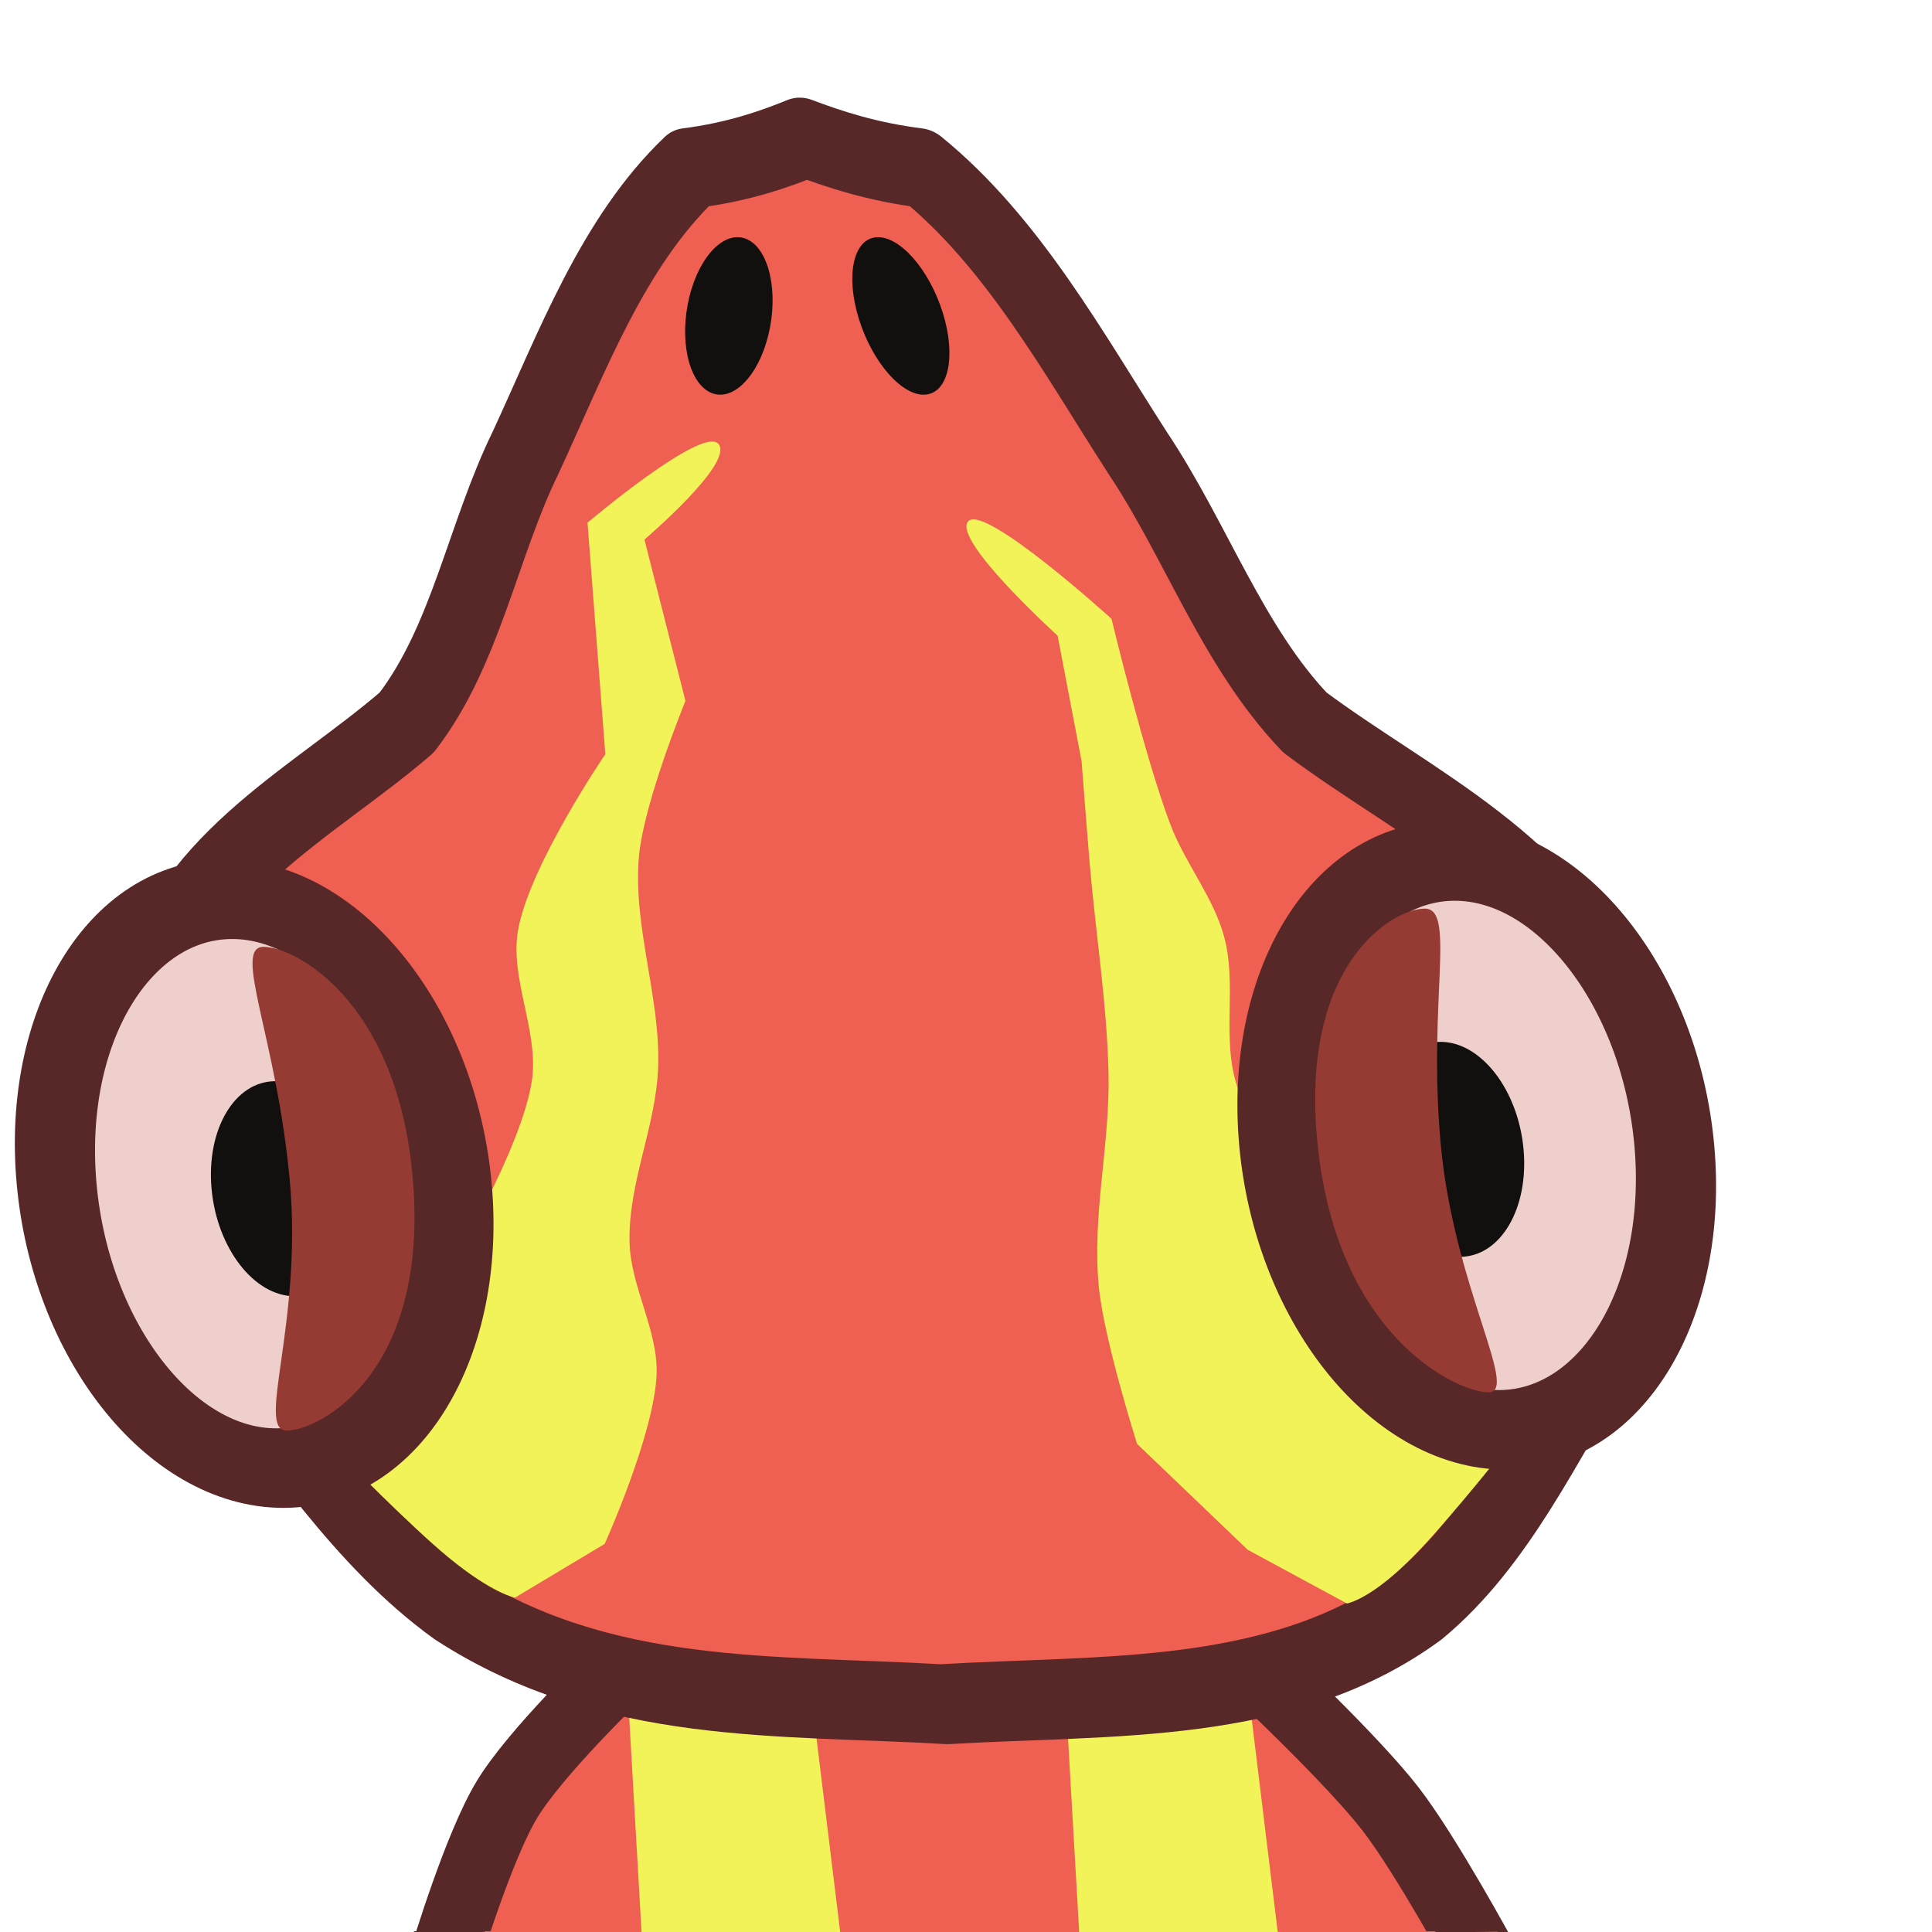
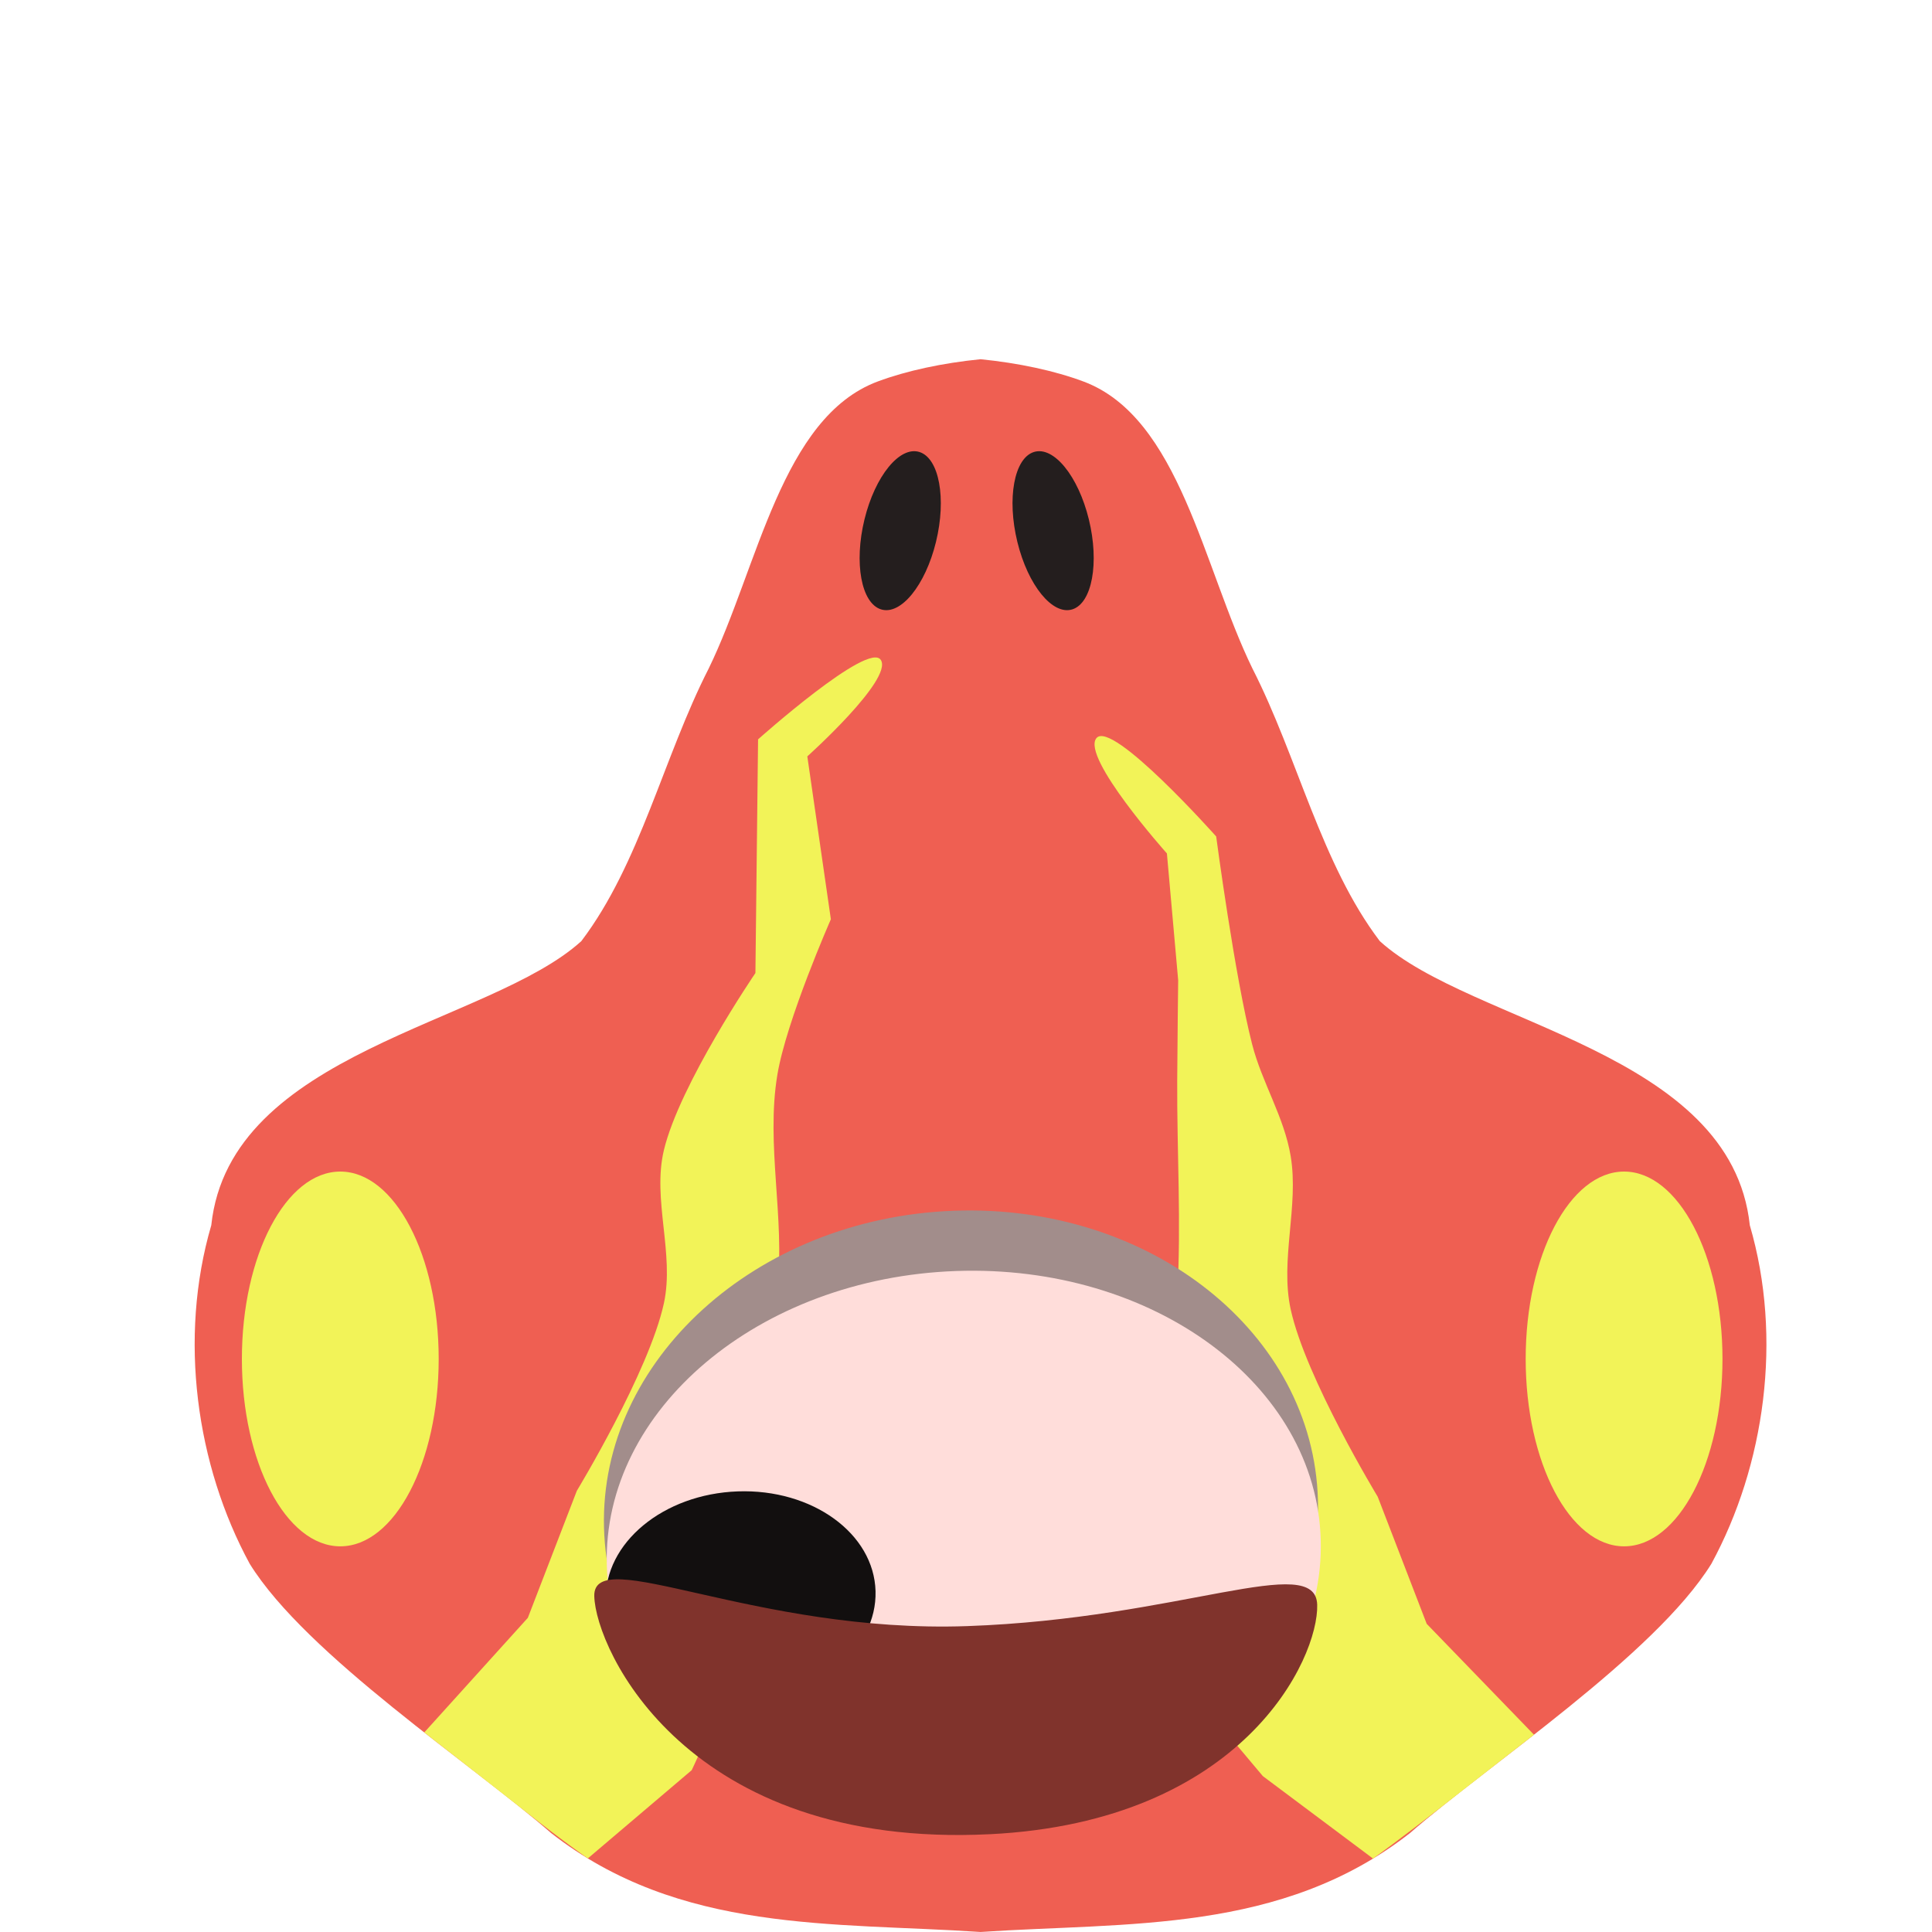
- <svg xmlns="http://www.w3.org/2000/svg" width="80" height="80" version="1.1" id="svg6" xml:space="preserve">
+ <svg xmlns="http://www.w3.org/2000/svg" width="90" height="90" version="1.1" id="svg6" xml:space="preserve">
  <defs id="defs6" />
-   <path d="m 24.439,43.02 h -9.58 c 0.643,3.758 1.254,7.516 1.674,11.281 0.601,5.383 8.968,15.056 8.968,15.056 l -6.898,10.61 h 9.156 z" style="fill:#ef5f52;stroke:#212532;stroke-width:0" id="path12" />
-   <path d="M 42.56,43.02 H 30.269 l 3.321,36.947 h 12.291 z" style="fill:#ef5f52;stroke:#212532;stroke-width:0" id="path10" />
-   <path d="M 59.269,43.02 H 48.39 l 3.321,36.947 h 9.189 L 52.3,69.397 c 0,0 8.05,-13.578 7.733,-18.93 -0.16,-2.696 -0.433,-5.035 -0.763,-7.447 z" style="fill:#ef5f52;stroke:#212532;stroke-width:0" id="path8" />
-   <path d="M 48.39,43.02 H 42.56 L 44.684,79.967 52.908,80 Z" style="fill:#f2f358;stroke:#5b5728;stroke-width:0;stroke-linecap:round;stroke-linejoin:round" id="path9" />
-   <path d="m 30.269,43.02 h -5.83 l 2.124,36.947 h 8.224 z" style="fill:#f2f358;stroke:#5b5728;stroke-width:0;stroke-linecap:round;stroke-linejoin:round" id="path11" />
-   <path style="fill:#ef5f52;fill-opacity:1;stroke:#582727;stroke-width:3.3;stroke-linecap:round;stroke-linejoin:round;stroke-dasharray:none;stroke-opacity:1" d="m 37.377,9.316 c -1.377,0.492 -3.033,1.005 -5.229,1.26 -3.831,3.076 -6.1,7.616 -8.605,11.75 -2.307,3.636 -3.494,7.991 -6.482,11.16 -4.665,3.414 -10.865,5.964 -12.824,11.914 -1.681,4.621 -0.767,9.826 1.955,13.857 2.881,3.742 5.404,7.978 9.326,10.74 6.552,4.126 14.379,3.648 21.859,4.053 7.48,-0.405 15.309,0.073 21.861,-4.053 3.922,-2.762 6.443,-6.998 9.324,-10.74 2.722,-4.031 3.636,-9.236 1.955,-13.857 -1.959,-5.95 -8.157,-8.5 -12.822,-11.914 -2.988,-3.169 -4.175,-7.524 -6.482,-11.16 -2.505,-4.134 -4.775,-8.674 -8.605,-11.75 -2.195,-0.254 -3.853,-0.768 -5.23,-1.26 z" id="path1" transform="matrix(0.9153344,0,0.09008526,1.002119,-1.793014,-3.638596)" />
-   <path style="fill:#f2f358;fill-opacity:1;stroke:#582727;stroke-width:0;stroke-linecap:round;stroke-linejoin:round;stroke-dasharray:none;stroke-opacity:1" d="m 46.026,25.625 c 0,0 -5.297,-4.815 -5.942,-4.031 -0.644,0.784 3.71,4.729 3.71,4.729 l 0.993,5.201 c 0,0 0.209,2.751 0.325,4.126 0.247,2.926 0.722,5.858 0.789,8.777 0.068,2.979 -0.695,5.891 -0.399,8.876 0.217,2.186 1.58,6.483 1.58,6.483 l 4.583,4.388 4.11,2.223 c 0,0 0.87,-0.137 2.443,-1.649 1.369,-1.316 3.743,-4.295 3.743,-4.295 l -3.224,-2.527 -2.751,-5.214 c 0,0 -3.796,-4.875 -4.745,-7.687 -0.686,-2.033 0.009,-4.225 -0.565,-6.283 -0.45,-1.614 -1.607,-3.011 -2.208,-4.588 -1.061,-2.782 -2.443,-8.53 -2.443,-8.53 z" id="path6-7" />
-   <ellipse style="fill:#efcfcc;fill-opacity:1;stroke:#582727;stroke-width:3.307;stroke-linecap:round;stroke-linejoin:round;stroke-dasharray:none;stroke-opacity:1" id="path2-7" cx="-56.885" cy="47.621" rx="8.181" ry="11.825" transform="matrix(-1,0,0.0895337,0.9959838,0,0)" />
-   <ellipse style="fill:#120f0f;fill-opacity:1;stroke:#582727;stroke-width:0;stroke-linecap:round;stroke-linejoin:round;stroke-dasharray:none;stroke-opacity:1" id="path4-0" cx="55.771" cy="47.784" rx="3.038" ry="4.469" transform="matrix(1,0,0.0895337,0.9959838,0,0)" />
-   <path id="path3-2" style="fill:#953b33;stroke:#582727;stroke-width:0;stroke-linecap:round;stroke-linejoin:round" d="m 54.514,46.882 c 0.654,8.398 5.812,10.772 7.118,10.772 1.307,0 -1.448,-4.414 -1.979,-10.319 -0.531,-5.905 0.651,-9.711 -0.656,-9.711 -1.307,-10e-7 -5.033,2.206 -4.484,9.259 z" />
-   <ellipse style="fill:#120f0f;fill-opacity:1;stroke:#582727;stroke-width:0;stroke-linecap:round;stroke-linejoin:round;stroke-dasharray:none;stroke-opacity:1" id="path5" cx="32.176" cy="4.753" rx="1.768" ry="3.284" transform="matrix(0.9652308,0.2613991,-0.1844574,0.9828405,0,0)" />
-   <ellipse style="fill:#120f0f;fill-opacity:1;stroke:#582727;stroke-width:0;stroke-linecap:round;stroke-linejoin:round;stroke-dasharray:none;stroke-opacity:1" id="path5-6" cx="-30.587" cy="22.86" rx="1.688" ry="3.439" transform="matrix(-0.9617873,0.2737977,0.344917,0.9386332,0,0)" />
-   <path style="fill:#f2f358;fill-opacity:1;stroke:#582727;stroke-width:0;stroke-linecap:round;stroke-linejoin:round;stroke-dasharray:none;stroke-opacity:1" d="m 24.328,21.643 c 0,0 4.787,-4.054 5.428,-3.255 0.64,0.799 -3.071,3.953 -3.071,3.953 l 1.698,6.682 c 0,0 -1.698,4.138 -1.92,6.383 -0.283,2.875 0.89,5.874 0.789,8.777 -0.086,2.475 -1.239,4.766 -1.184,7.254 0.041,1.839 1.198,3.668 1.119,5.495 -0.108,2.488 -2.149,6.998 -2.149,6.998 l -3.711,2.223 c 0,0 -0.894,-0.137 -2.739,-1.649 -1.606,-1.316 -4.515,-4.295 -4.515,-4.295 l 2.77,-2.527 1.814,-5.214 c 0,0 2.92,-4.875 3.363,-7.687 0.32,-2.033 -0.932,-4.262 -0.565,-6.283 0.493,-2.71 3.61,-7.268 3.61,-7.268 z" id="path6" />
-   <ellipse style="fill:#efcfcc;fill-opacity:1;stroke:#582727;stroke-width:3.307;stroke-linecap:round;stroke-linejoin:round;stroke-dasharray:none;stroke-opacity:1" id="path2" cx="6.119" cy="49.211" rx="8.181" ry="11.825" transform="matrix(1,0,0.0895337,0.9959838,0,0)" />
-   <ellipse style="fill:#120f0f;fill-opacity:1;stroke:#582727;stroke-width:0;stroke-linecap:round;stroke-linejoin:round;stroke-dasharray:none;stroke-opacity:1" id="path4" cx="7.373" cy="49.42" rx="3.038" ry="4.469" transform="matrix(1,0,0.0895337,0.9959838,0,0)" />
-   <path id="path3" style="fill:#953b33;stroke:#582727;stroke-width:0;stroke-linecap:round;stroke-linejoin:round" d="m 17.061,48.465 c 0.856,8.398 -3.875,10.772 -5.182,10.772 -1.307,0 0.654,-4.414 0.123,-10.319 -0.531,-5.905 -2.397,-9.711 -1.09,-9.711 1.307,-1e-6 5.43,2.206 6.149,9.259 z" />
-   <path d="m 18.453,80.99 c 0,0 1.351,-4.519 2.546,-6.489 1.187,-1.955 4.503,-5.144 4.503,-5.144 m 35.895,11.774 c 0,0 -2.319,-4.284 -3.81,-6.216 C 56.033,72.903 52.3,69.397 52.3,69.397" style="fill:#66c487;fill-opacity:0;stroke:#582727;stroke-width:2.93;stroke-linecap:butt;stroke-dasharray:none;stroke-opacity:1" id="path17-2-8" />
-   <path d="m 17.238,159.967 h 44.768 c -0.113,-7.416 3.035,-45.78 0,-80 H 17.238 c -1.281,19.445 0.888,69.192 0,80 z" style="fill:#ef5f52;fill-opacity:1;stroke:#212532;stroke-width:0" id="path17-6-7" />
-   <rect style="fill:#f2f358;fill-opacity:1;stroke:#5b5728;stroke-width:0;stroke-linecap:round;stroke-linejoin:round;stroke-dasharray:none;stroke-opacity:1" id="rect6-8-5-8" width="80" height="8.224" x="79.967" y="-52.908" transform="rotate(90)" />
-   <path d="m 18.604,79.967 4.8e-4,3.361 -0.363,5.287 c 0,0 -1.067,10.816 -1.093,16.242 -0.048,9.831 1.479,19.615 1.693,29.444 0.117,5.383 -0.225,16.15 -0.225,16.15 l -0.011,9.537 m 42.296,-0.021 0.299,-13.506 c 0,0 1.321,-10.643 1.485,-15.996 0.204,-6.7 -0.482,-11.192 -0.635,-20.1 -0.036,-2.124 0.857,-11.739 0.561,-17.602 -0.124,-2.45 -0.962,-6.353 -1.402,-9.181 -0.332,-2.133 -0.308,-3.616 -0.308,-3.616" style="fill:#66c487;fill-opacity:0;stroke:#582727;stroke-width:2.93;stroke-linecap:butt;stroke-dasharray:none;stroke-opacity:1" id="path17-2-8-5" />
-   <rect style="fill:#f2f358;fill-opacity:1;stroke:#5b5728;stroke-width:0;stroke-linecap:round;stroke-linejoin:round;stroke-dasharray:none;stroke-opacity:1" id="rect6-8-5" width="80" height="8.224" x="79.967" y="-34.788" transform="rotate(90)" />
+   <path style="fill:#ef5f52;fill-opacity:1;stroke:#582727;stroke-width:0;stroke-linecap:round;stroke-linejoin:round;stroke-dasharray:none;stroke-opacity:1" d="m 37.377,9.666 c -1.933,0.156 -3.756,0.469 -5.229,0.91 -4.902,1.468 -6.1,7.616 -8.605,11.75 -2.307,3.636 -3.494,7.991 -6.482,11.16 -4.665,3.414 -17.893,4.513 -18.834,11.633 -1.681,4.621 -0.767,9.826 1.955,13.857 2.881,3.742 11.414,8.26 15.336,11.021 6.552,4.126 14.379,3.648 21.859,4.053 7.48,-0.405 15.309,0.073 21.861,-4.053 3.922,-2.762 12.453,-7.279 15.334,-11.021 2.722,-4.031 3.636,-9.236 1.955,-13.857 C 75.586,37.999 62.36,36.901 57.695,33.486 54.707,30.317 53.52,25.962 51.213,22.326 48.707,18.192 47.51,12.044 42.607,10.576 41.135,10.135 39.31,9.822 37.377,9.666 Z" id="path1" transform="matrix(0.9153344,0,0,1.137942,11.46516,5.734509)" />
+   <path style="fill:#f2f358;fill-opacity:1;stroke:#582727;stroke-width:0;stroke-linecap:round;stroke-linejoin:round;stroke-dasharray:none;stroke-opacity:1" d="m 56.653,38.964 c 0,0 -4.865,-5.468 -5.579,-4.577 -0.715,0.891 3.285,5.37 3.285,5.37 l 0.525,5.906 c 0,0 -0.038,3.124 -0.045,4.686 -0.016,3.322 0.196,6.652 0,9.966 -0.2,3.383 -1.225,6.689 -1.197,10.079 0.02,2.483 0.997,7.361 0.997,7.361 l 4.189,4.983 5.134,3.842 c 0,0 1.339,-0.962 3.218,-2.433 2.182,-1.708 4.279,-3.337 4.279,-3.337 L 66.461,75.644 64.179,69.723 c 0,0 -3.358,-5.536 -4.054,-8.729 -0.503,-2.309 0.388,-4.798 0,-7.135 -0.304,-1.832 -1.336,-3.419 -1.795,-5.21 -0.811,-3.159 -1.676,-9.686 -1.676,-9.686 z" id="path6-7" />
+   <ellipse style="fill:#241e1e;fill-opacity:1;stroke:#582727;stroke-width:0;stroke-linecap:round;stroke-linejoin:round;stroke-dasharray:none;stroke-opacity:1" id="path5" cx="46.707" cy="10.995" rx="1.746" ry="3.773" transform="matrix(0.9537458,0.3006144,-0.2374509,0.9713996,0,0)" />
+   <ellipse style="fill:#241e1e;fill-opacity:1;stroke:#582727;stroke-width:0;stroke-linecap:round;stroke-linejoin:round;stroke-dasharray:none;stroke-opacity:1" id="path5-6" cx="-41.875" cy="38.408" rx="1.746" ry="3.773" transform="matrix(-0.9537458,0.3006144,0.2374509,0.9713996,0,0)" />
+   <path style="fill:#f2f358;fill-opacity:1;stroke:#582727;stroke-width:0;stroke-linecap:round;stroke-linejoin:round;stroke-dasharray:none;stroke-opacity:1" d="m 35.314,34.442 c 0,0 5.152,-4.603 5.72,-3.696 0.569,0.907 -3.426,4.489 -3.426,4.489 l 1.097,7.588 c 0,0 -2.071,4.699 -2.493,7.248 -0.542,3.265 0.362,6.67 0,9.966 -0.308,2.811 -1.668,5.412 -1.836,8.238 -0.124,2.089 0.868,4.165 0.625,6.24 -0.331,2.825 -2.778,7.946 -2.778,7.946 l -4.84,4.112 c 0,0 -1.049,-0.721 -2.924,-2.199 -1.954,-1.54 -4.696,-3.669 -4.696,-3.669 l 4.826,-5.34 2.283,-5.92 c 0,0 3.358,-5.536 4.054,-8.729 0.503,-2.309 -0.549,-4.84 0,-7.135 0.736,-3.078 4.264,-8.253 4.264,-8.253 z" id="path6" />
+   <ellipse style="fill:#a28d8b;fill-opacity:1;stroke:#582727;stroke-width:0;stroke-linecap:round;stroke-linejoin:round;stroke-dasharray:none;stroke-opacity:1" id="path2-3" cx="72.184" cy="-42.957" rx="14.127" ry="16.641" transform="matrix(0.02548744,0.9996751,-0.9992745,0.03808498,0,0)" />
+   <ellipse style="fill:#ffddda;fill-opacity:1;stroke:#582727;stroke-width:0;stroke-linecap:round;stroke-linejoin:round;stroke-dasharray:none;stroke-opacity:1" id="path2" cx="73.87" cy="-42.896" rx="13.121" ry="16.639" transform="matrix(0.02744125,0.9996234,-0.9993741,0.03537503,0,0)" />
+   <ellipse style="fill:#120f0f;fill-opacity:1;stroke:#582727;stroke-width:0;stroke-linecap:round;stroke-linejoin:round;stroke-dasharray:none;stroke-opacity:1" id="path4" cx="75.522" cy="-32.45" rx="4.873" ry="6.288" transform="matrix(0.02744125,0.9996234,-0.9993741,0.03537503,0,0)" />
+   <path id="path3" style="fill:#80332c;fill-opacity:1;stroke:#582727;stroke-width:0;stroke-linecap:round;stroke-linejoin:round" d="M 46.093,85.445 C 31.997,86.137 27.752,76.85 27.684,74.359 c -0.068,-2.491 7.467,1.742 17.382,1.391 9.916,-0.351 16.226,-3.483 16.294,-0.991 0.068,2.491 -3.431,10.105 -15.268,10.687 z" />
+   <ellipse style="fill:#f2f358;fill-opacity:1;stroke:#1b1b1b;stroke-width:0;stroke-linecap:round;stroke-dasharray:none;paint-order:fill markers stroke" id="path7" cx="15.852" cy="63.305" rx="4.584" ry="8.729" />
+   <ellipse style="fill:#f2f358;fill-opacity:1;stroke:#1b1b1b;stroke-width:0;stroke-linecap:round;stroke-dasharray:none;paint-order:fill markers stroke" id="path7-9" cx="75.656" cy="63.305" rx="4.584" ry="8.729" />
</svg>
